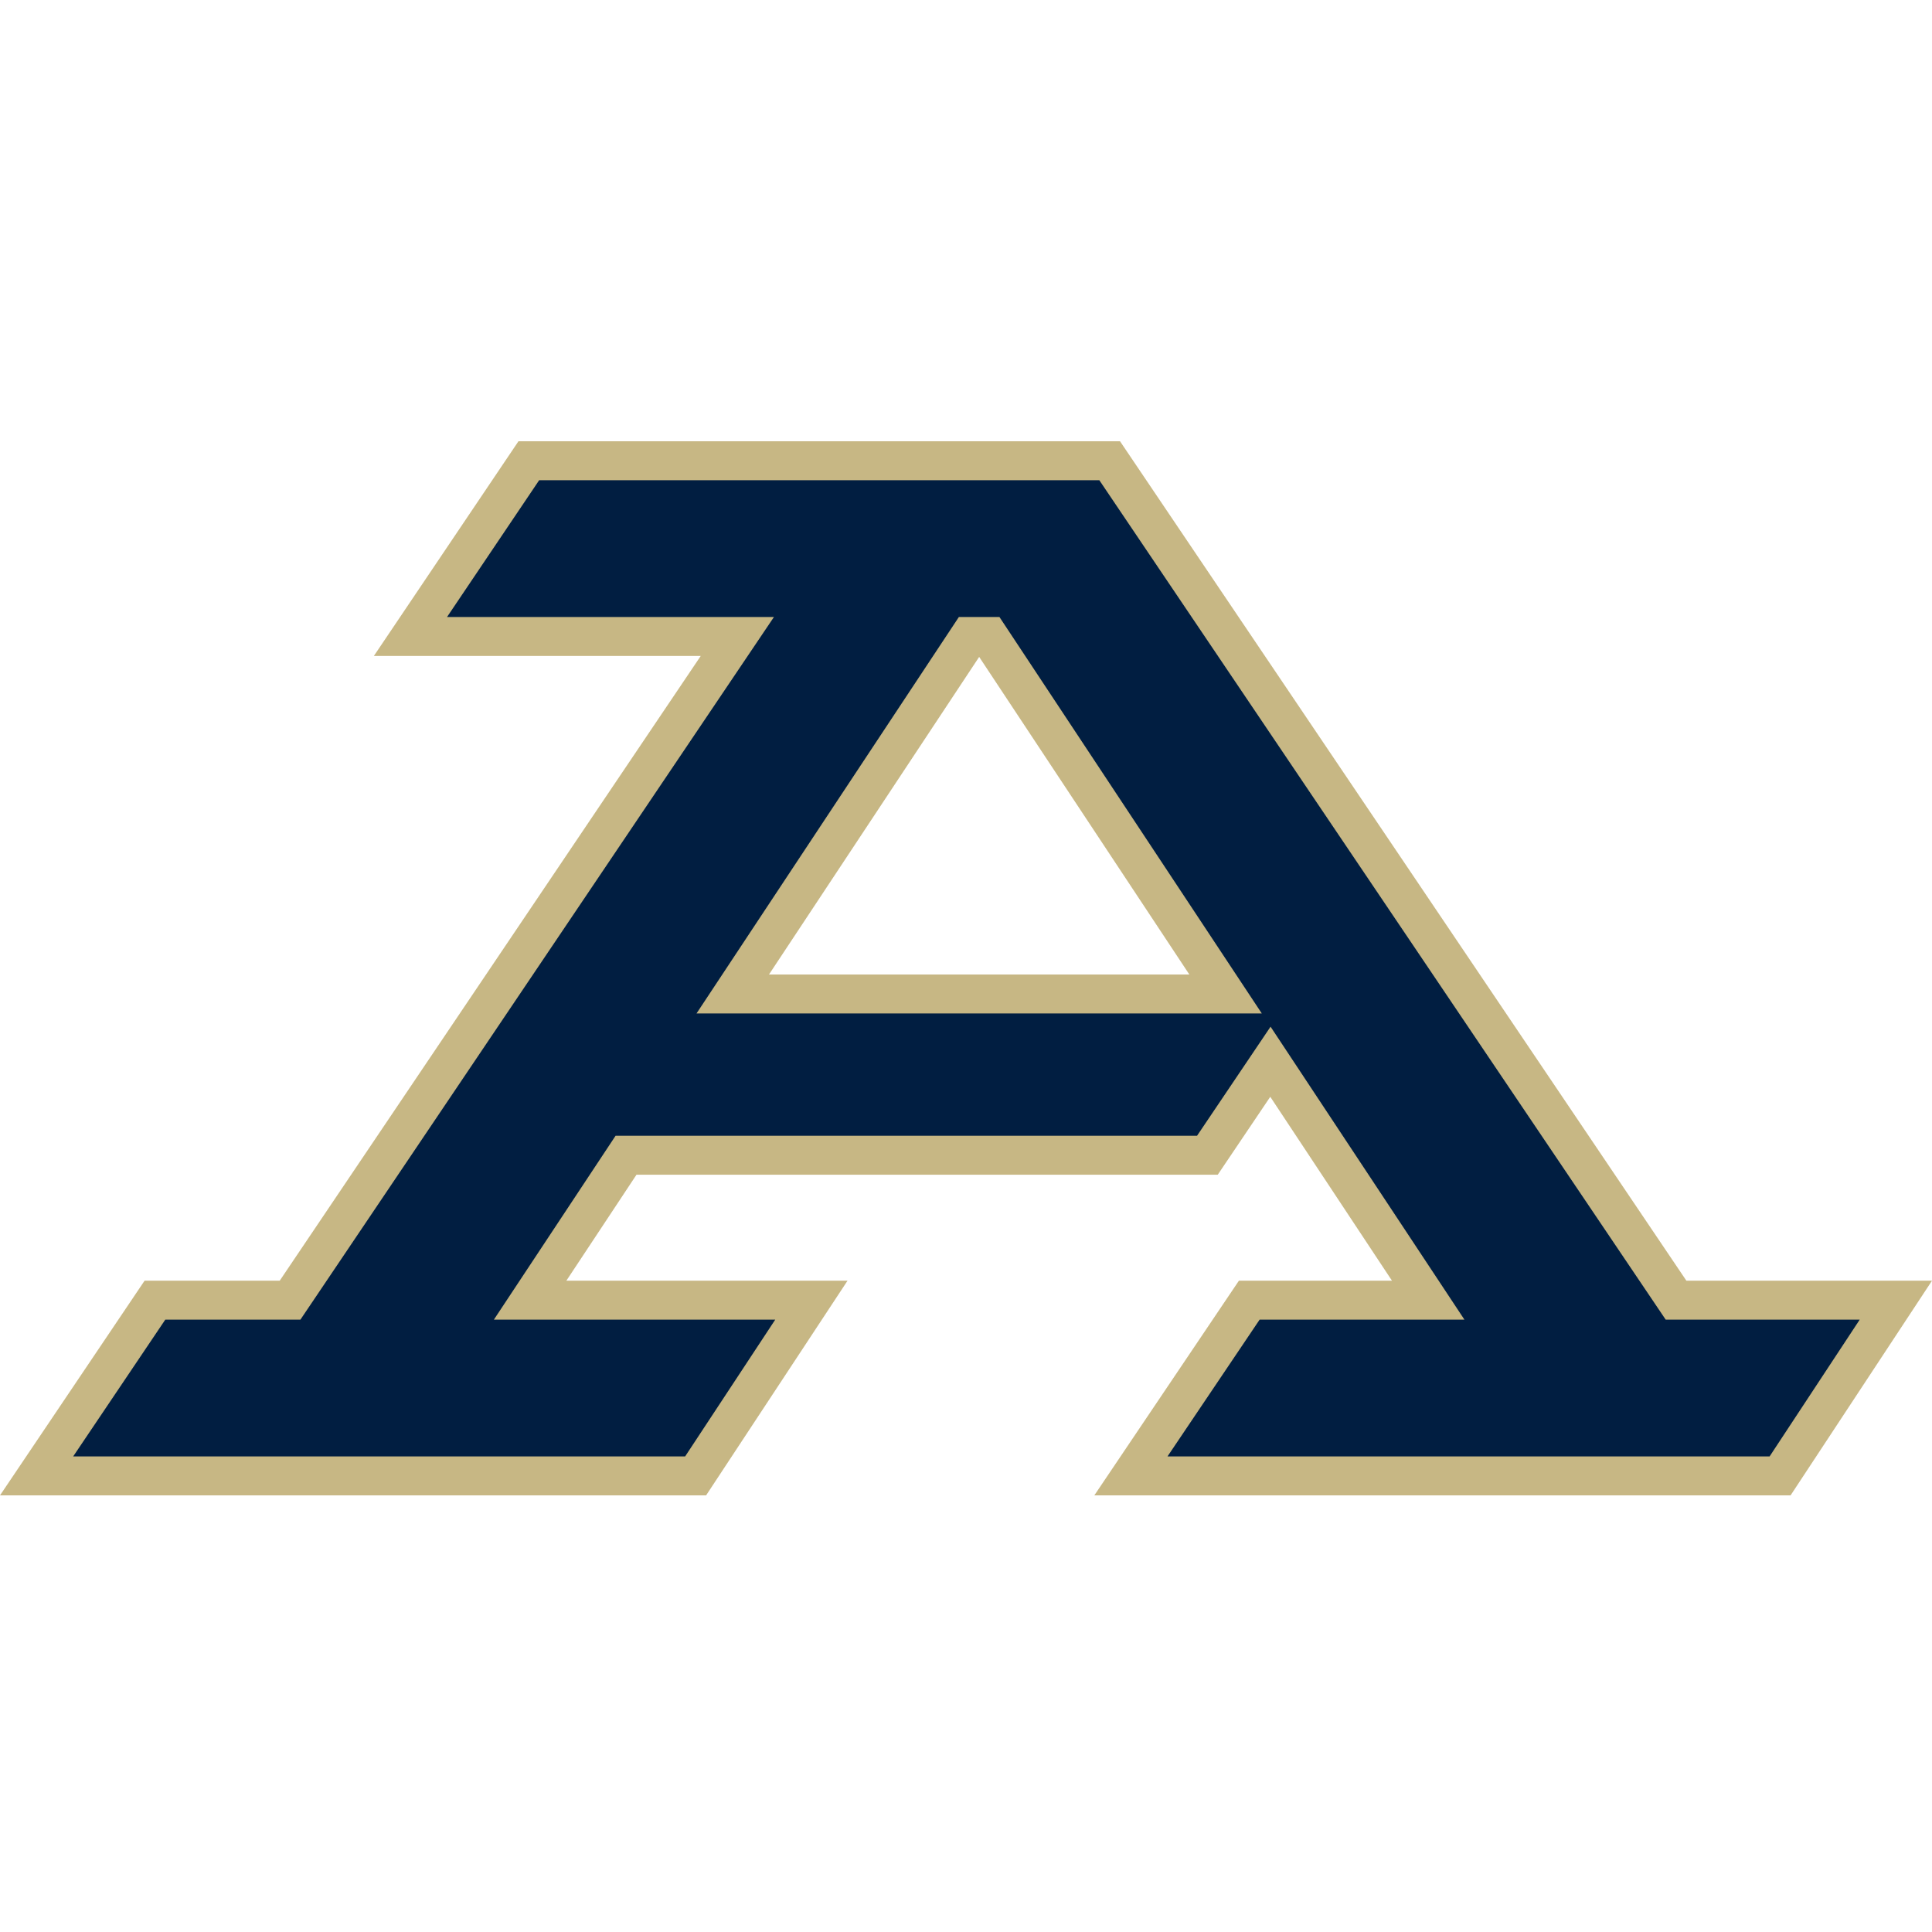
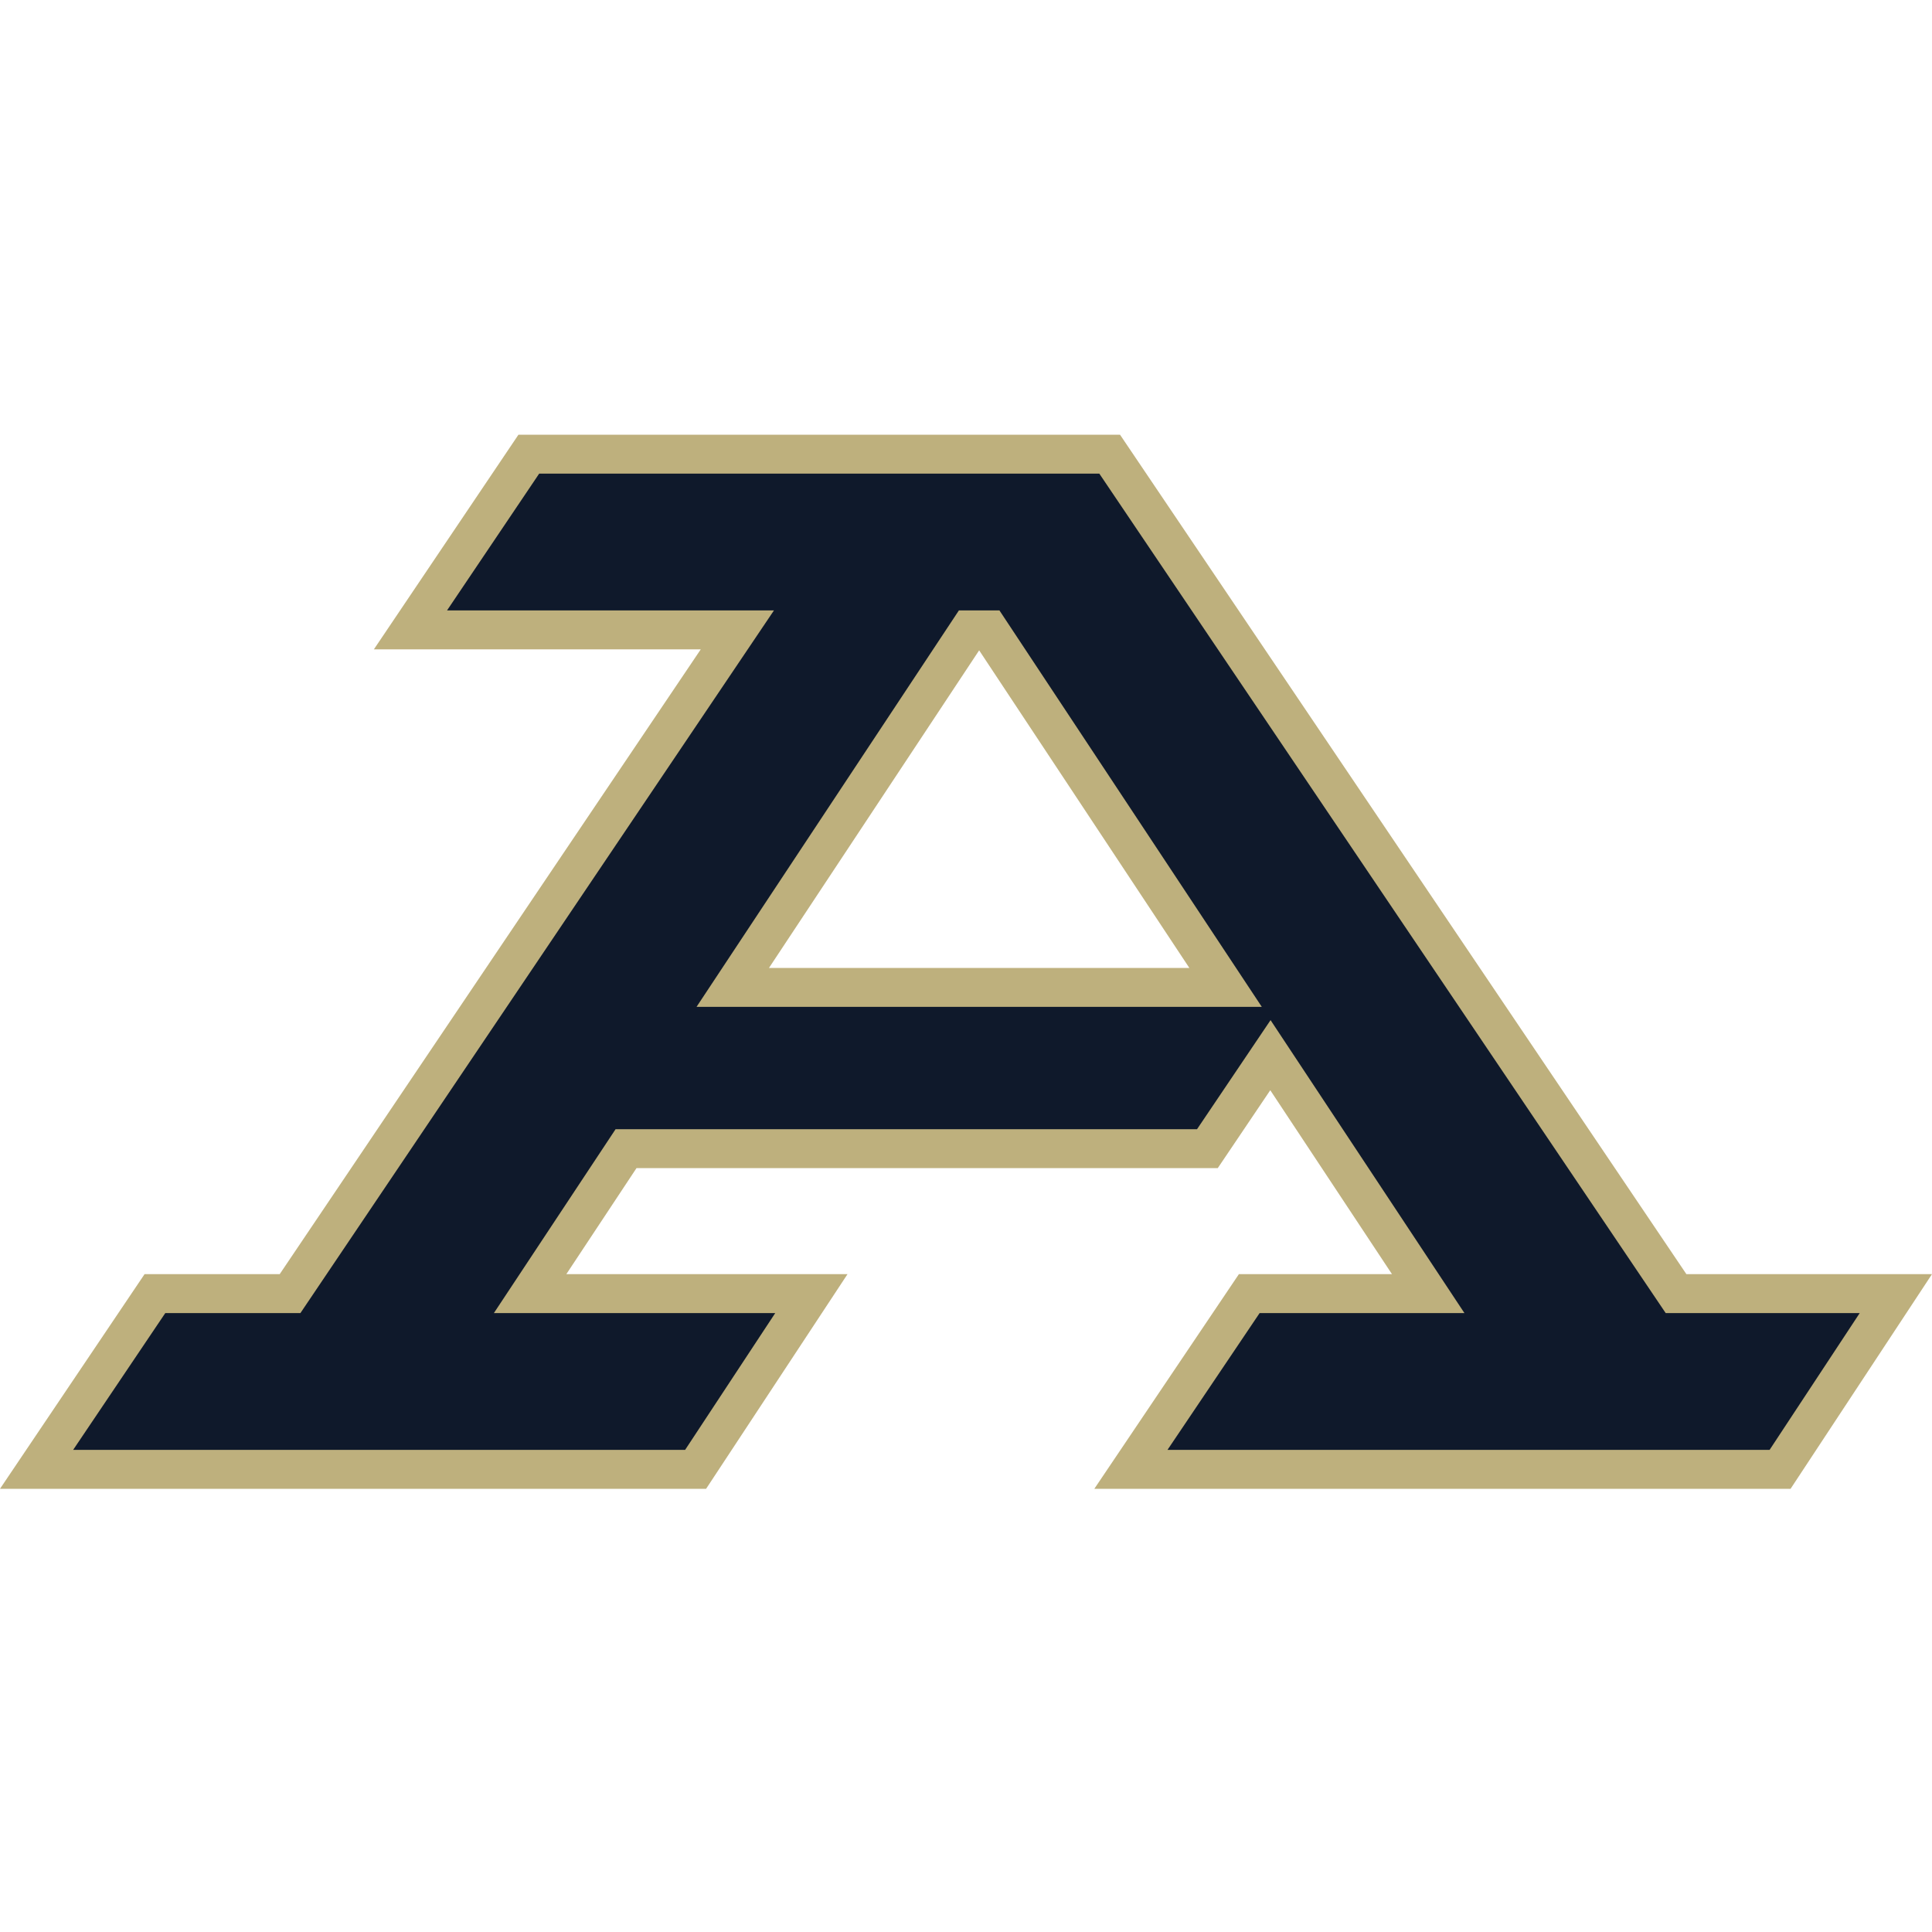
- <svg xmlns="http://www.w3.org/2000/svg" width="500" height="500" viewBox="0 0 500 500" fill="none">
-   <path d="M253.408 170.007L307.802 252.202H199.013L253.408 170.007ZM436.436 331.444L289.862 114.201H134.176L96.761 169.754H181.356L72.391 331.444H37.416L0 387H182.738L219.338 331.444H146.572L164.724 304.013H315.153L328.745 283.848L360.243 331.444H320.627L283.212 387H463.4L500 331.444H436.436Z" fill="#C7B784" />
-   <path d="M180.261 262.277L248.157 159.679H258.654L326.55 262.277H180.261ZM431.079 341.522L284.808 124.727L284.503 124.276H139.537L115.692 159.679H200.295L77.749 341.522H42.776L18.934 376.925H177.309L200.633 341.522H127.818L159.308 293.938H309.793L328.82 265.706L378.992 341.522H325.988L302.145 376.925H457.97L481.294 341.522H431.079Z" fill="#011E41" />
+ <svg xmlns="http://www.w3.org/2000/svg" width="200px" height="200px" viewBox="0 0 200 200" version="1.1">
+   <g id="akron_BGL" stroke="none" stroke-width="1" fill="none" fill-rule="evenodd">
+     <g id="akron-bgl" transform="translate(0, 45)">
+       <path d="M101.362,22.323 L123.121,55.2 L79.605,55.2 L101.362,22.323 Z M174.574,86.898 L115.944,0 L53.67,0 L38.704,22.222 L72.542,22.222 L28.956,86.898 L14.966,86.898 L0,109.12 L73.095,109.12 L87.735,86.898 L58.628,86.898 L65.889,75.925 L126.061,75.925 L131.498,67.859 L144.097,86.898 L128.251,86.898 L113.284,109.12 L185.36,109.12 L200,86.898 L174.574,86.898 L174.574,86.898 Z" id="Fill-1" fill="#BEB07D" />
+       <path d="M72.105,59.23 L99.264,18.191 L103.462,18.191 L130.621,59.23 L72.105,59.23 Z M172.431,90.928 L113.924,4.211 L113.801,4.03 L55.815,4.03 L46.277,18.191 L80.119,18.191 L31.1,90.928 L17.111,90.928 L7.573,105.089 L70.924,105.089 L80.253,90.928 L51.128,90.928 L63.724,71.894 L123.917,71.894 L131.528,60.603 L151.597,90.928 L130.396,90.928 L120.859,105.089 L183.189,105.089 L192.518,90.928 L172.431,90.928 L172.431,90.928 Z" id="Fill-2" fill="#0F192B" />
+     </g>
+   </g>
</svg>
